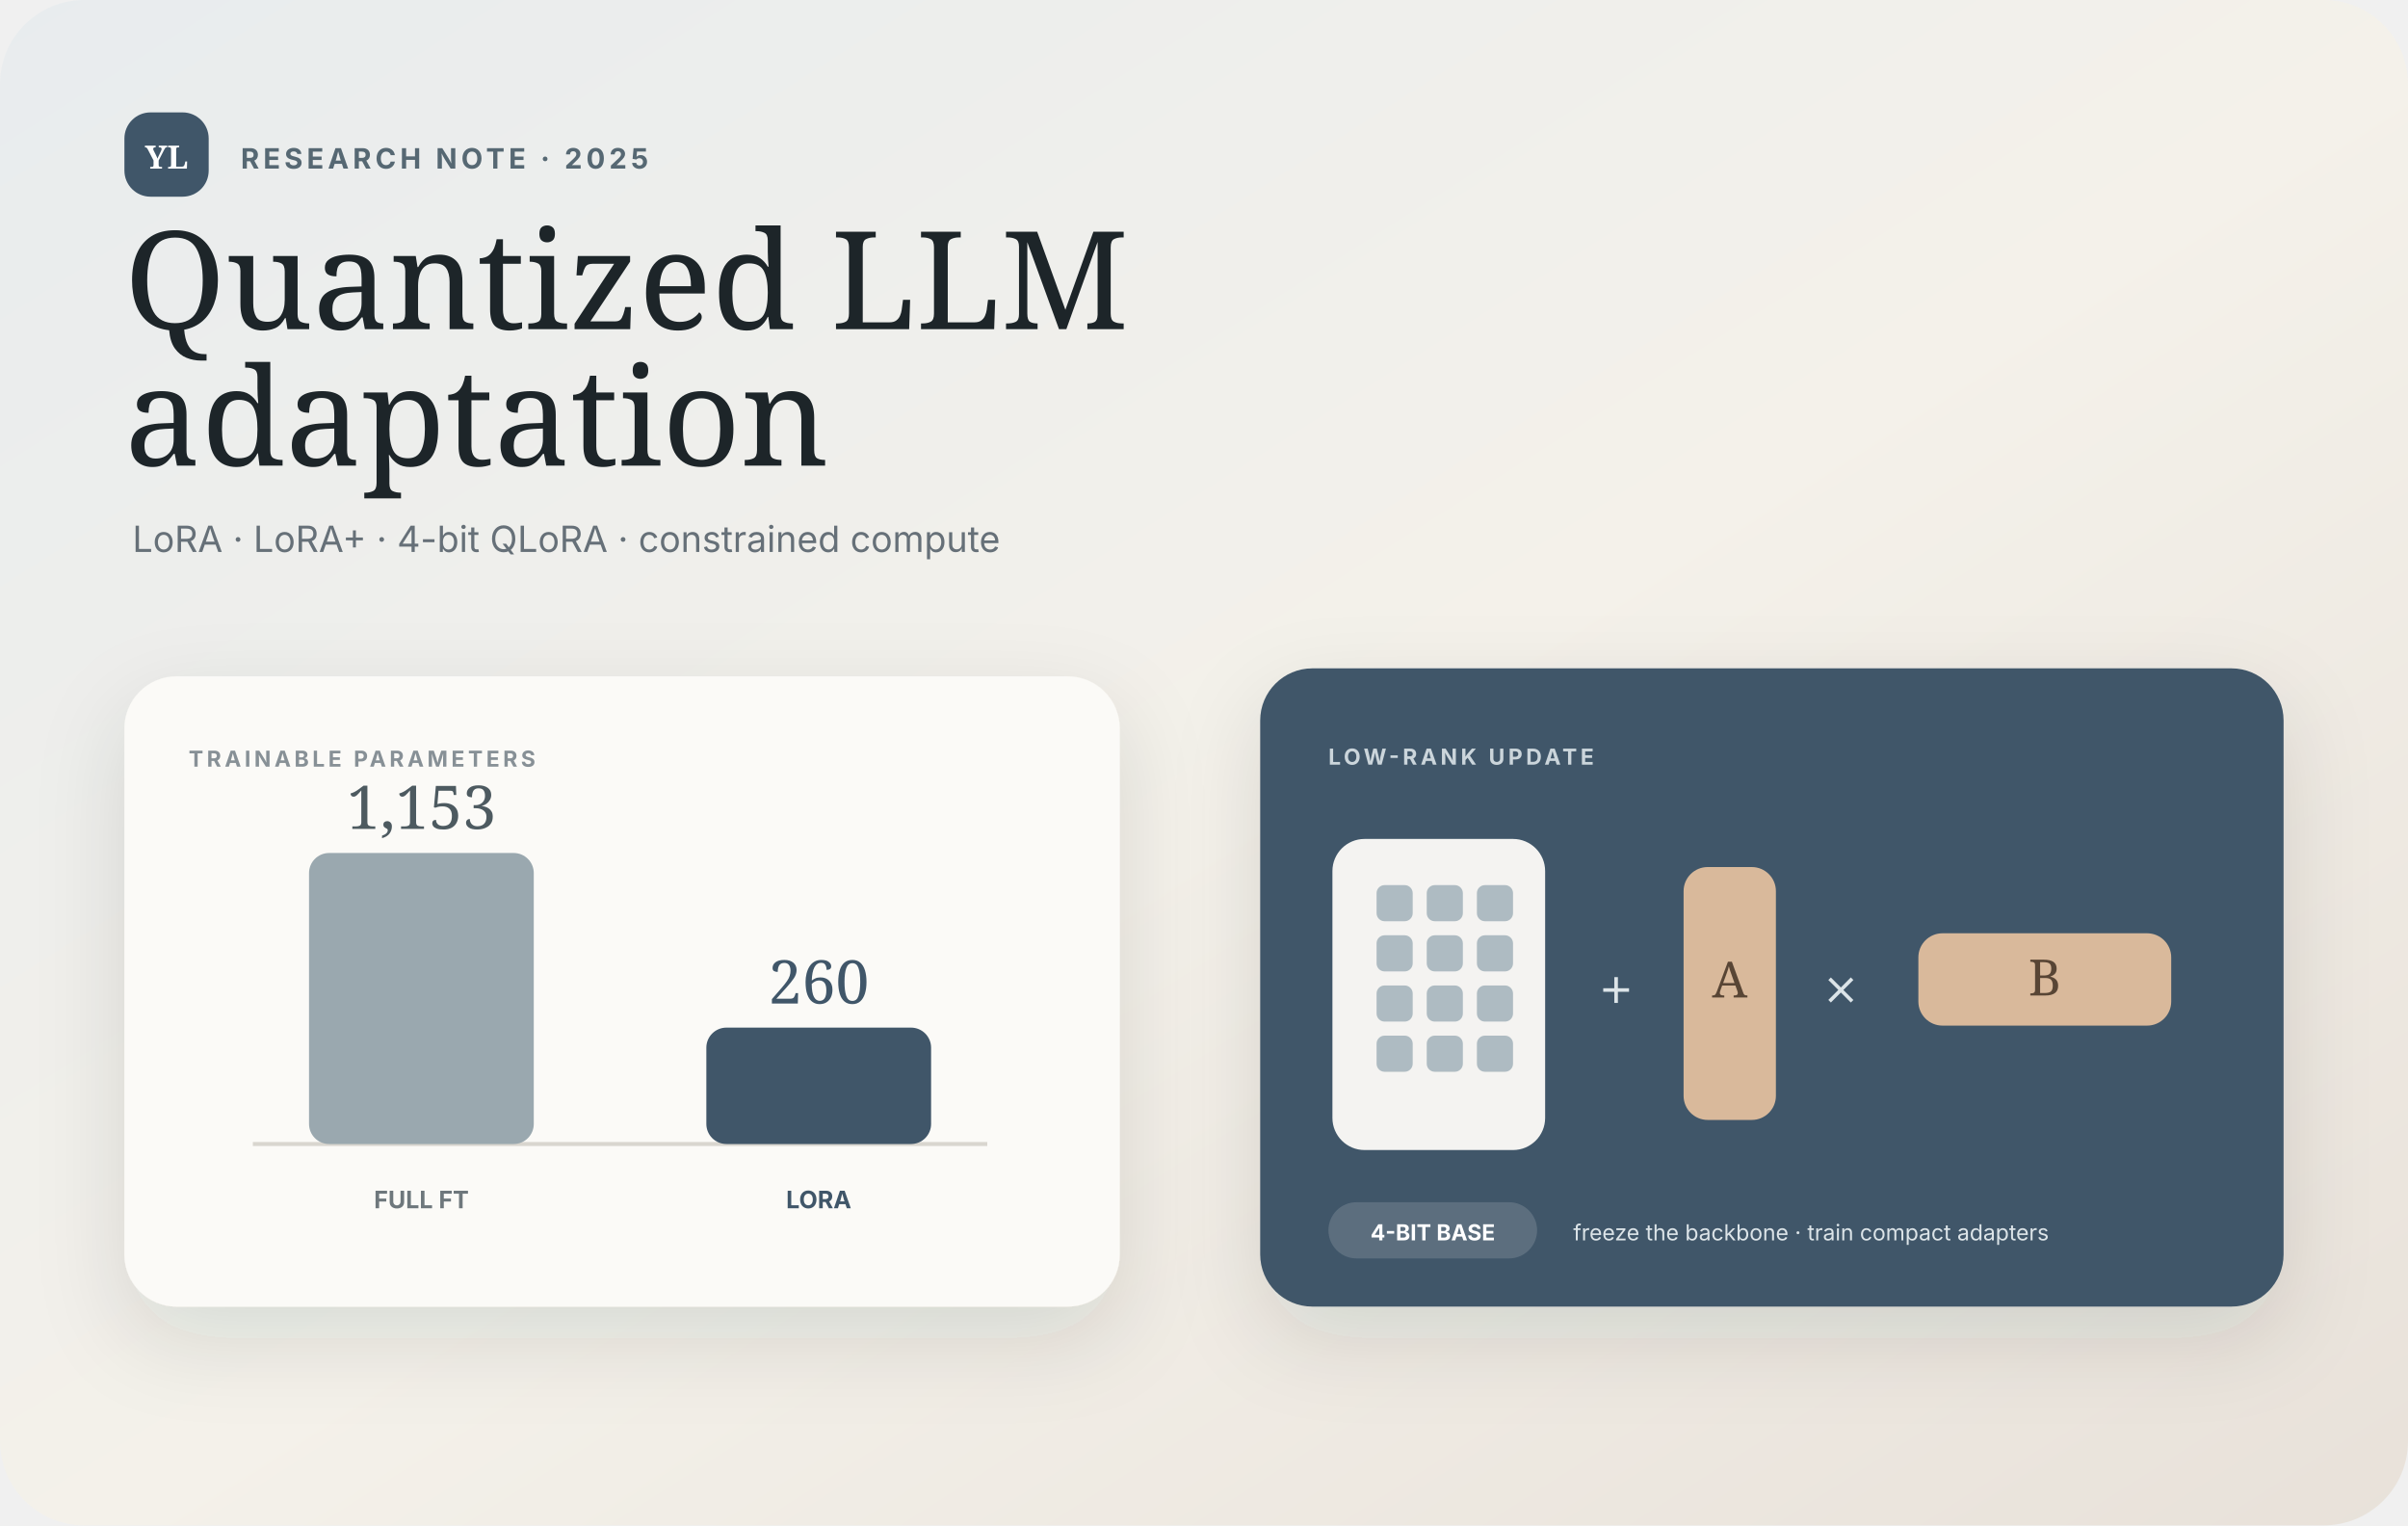
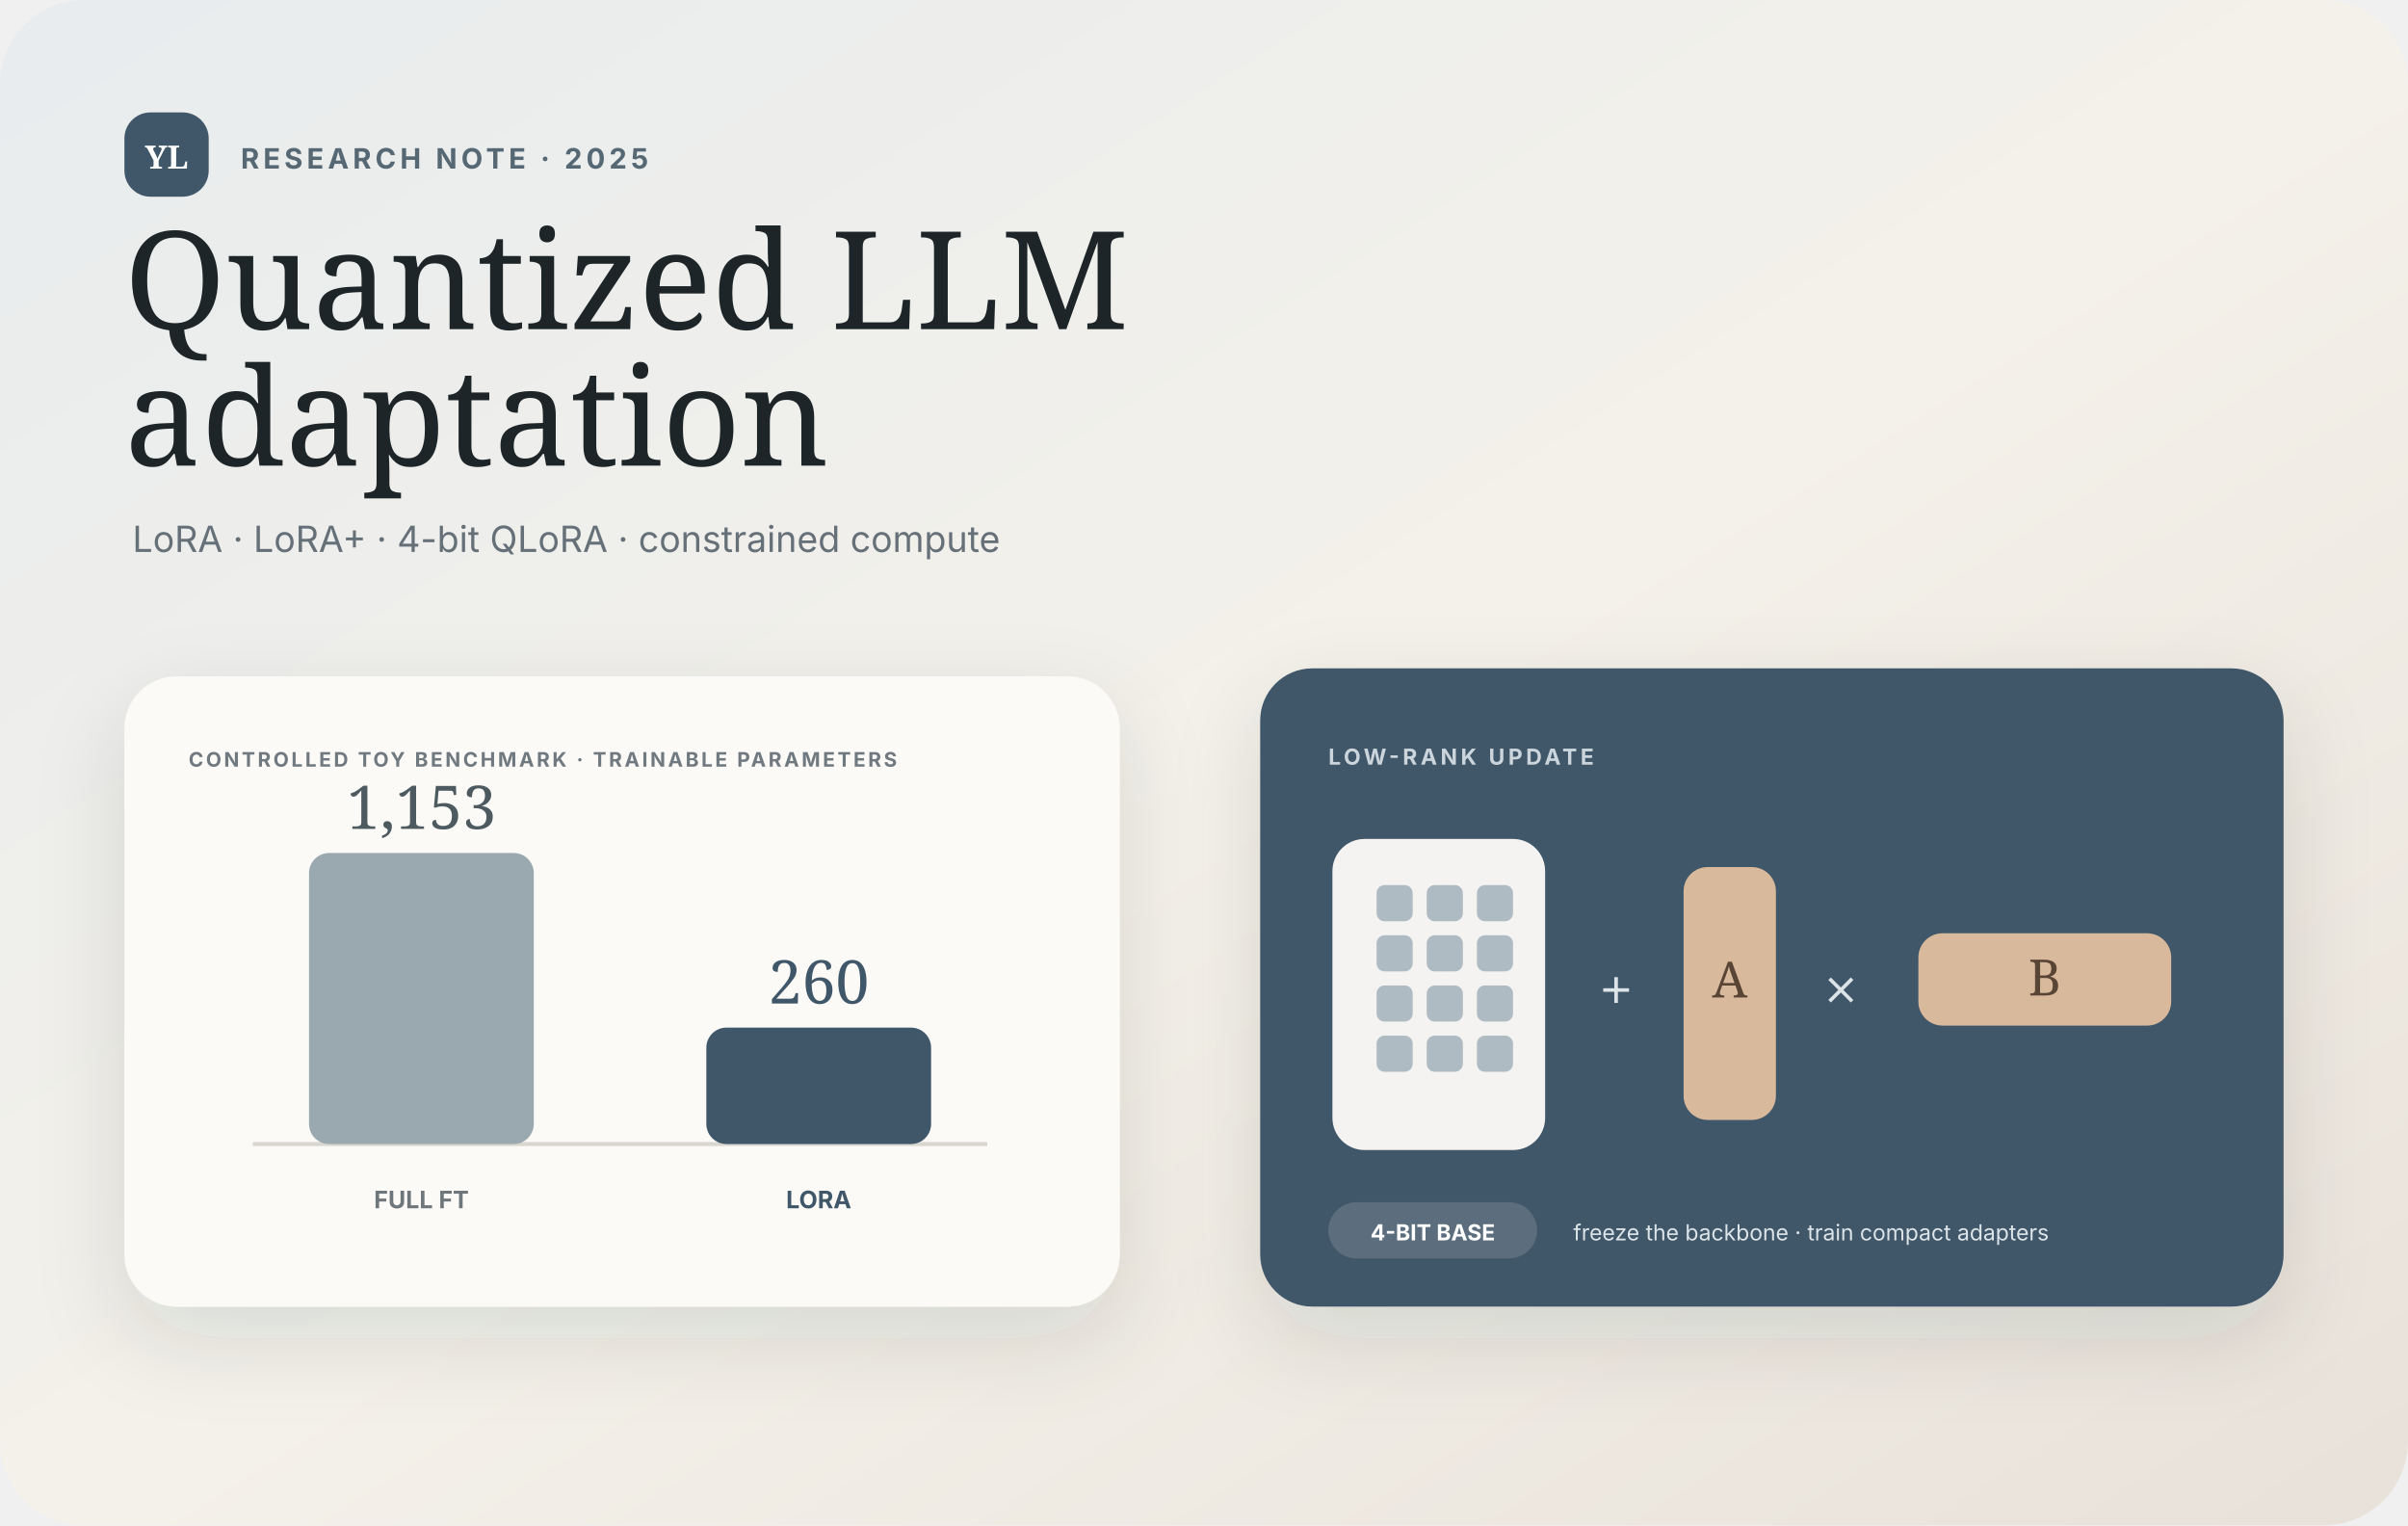
<svg xmlns="http://www.w3.org/2000/svg" viewBox="0 0 1200 760" role="img" aria-labelledby="title desc">
  <defs>
    <linearGradient id="bg" x1="0" y1="0" x2="1" y2="1">
      <stop stop-color="#e8ecee" />
      <stop offset=".52" stop-color="#f4f1ea" />
      <stop offset="1" stop-color="#e8e1d9" />
    </linearGradient>
    <filter id="shadow" x="-20%" y="-20%" width="140%" height="150%">
      <feDropShadow dx="0" dy="16" stdDeviation="22" flood-color="#26343d" flood-opacity=".12" />
    </filter>
  </defs>
  <rect width="1200" height="760" rx="42" fill="url(#bg)" />
  <g transform="translate(62 56)">
    <rect width="42" height="42" rx="13" fill="#405669" />
    <text x="21" y="28" text-anchor="middle" font-family="Georgia,serif" font-size="16" font-weight="700" fill="#fff">YL</text>
    <text x="58" y="28" font-family="Inter,Arial" font-size="14" font-weight="750" letter-spacing="2" fill="#566873">RESEARCH NOTE · 2025</text>
  </g>
  <text x="62" y="164" font-family="Georgia,serif" font-size="68" fill="#1d2529">Quantized LLM</text>
  <text x="62" y="232" font-family="Georgia,serif" font-size="68" fill="#1d2529">adaptation</text>
  <text x="66" y="275" font-family="Inter,Arial" font-size="18" fill="#667078">LoRA · LoRA+ · 4-bit QLoRA · constrained compute</text>
  <g filter="url(#shadow)">
    <rect x="62" y="337" width="496" height="314" rx="26" fill="#fbfaf7" />
-     <text x="94" y="382" font-family="Inter,Arial" font-size="11" font-weight="750" letter-spacing="1.7" fill="#879096">TRAINABLE PARAMETERS</text>
+     <text x="94" y="382" font-family="Inter,Arial" font-size="10" font-weight="750" letter-spacing="1.25" fill="#6f7980">CONTROLLED TOY BENCHMARK · TRAINABLE PARAMETERS</text>
    <line x1="126" y1="570" x2="492" y2="570" stroke="#d9d6cf" stroke-width="2" />
    <rect x="154" y="425" width="112" height="145" rx="10" fill="#9aa8af" />
    <rect x="352" y="512" width="112" height="58" rx="10" fill="#405669" />
    <text x="210" y="413" text-anchor="middle" font-family="Georgia,serif" font-size="30" fill="#4d5a61">1,153</text>
    <text x="408" y="500" text-anchor="middle" font-family="Georgia,serif" font-size="30" fill="#405669">260</text>
    <text x="210" y="602" text-anchor="middle" font-family="Inter,Arial" font-size="12" font-weight="700" fill="#6e777c">FULL FT</text>
    <text x="408" y="602" text-anchor="middle" font-family="Inter,Arial" font-size="12" font-weight="700" fill="#405669">LORA</text>
  </g>
  <g transform="translate(628 333)" filter="url(#shadow)">
    <rect width="510" height="318" rx="26" fill="#405669" />
    <text x="34" y="48" font-family="Inter,Arial" font-size="11" font-weight="750" letter-spacing="1.7" fill="#cbd5db">LOW-RANK UPDATE</text>
    <rect x="36" y="85" width="106" height="155" rx="16" fill="#fbfaf7" opacity=".96" />
    <g fill="#aebbc2">
      <rect x="58" y="108" width="18" height="18" rx="4" />
      <rect x="83" y="108" width="18" height="18" rx="4" />
      <rect x="108" y="108" width="18" height="18" rx="4" />
      <rect x="58" y="133" width="18" height="18" rx="4" />
      <rect x="83" y="133" width="18" height="18" rx="4" />
      <rect x="108" y="133" width="18" height="18" rx="4" />
      <rect x="58" y="158" width="18" height="18" rx="4" />
      <rect x="83" y="158" width="18" height="18" rx="4" />
      <rect x="108" y="158" width="18" height="18" rx="4" />
      <rect x="58" y="183" width="18" height="18" rx="4" />
      <rect x="83" y="183" width="18" height="18" rx="4" />
      <rect x="108" y="183" width="18" height="18" rx="4" />
    </g>
    <text x="169" y="171" font-family="Georgia,serif" font-size="30" fill="#dce4e8">+</text>
    <rect x="211" y="99" width="46" height="126" rx="12" fill="#d9b99b" />
    <text x="234" y="164" text-anchor="middle" font-family="Georgia,serif" font-size="25" fill="#594535">A</text>
    <text x="281" y="171" font-family="Georgia,serif" font-size="30" fill="#dce4e8">×</text>
    <rect x="328" y="132" width="126" height="46" rx="12" fill="#d9b99b" />
    <text x="391" y="163" text-anchor="middle" font-family="Georgia,serif" font-size="25" fill="#594535">B</text>
    <rect x="34" y="266" width="104" height="28" rx="14" fill="#fbfaf7" opacity=".15" />
    <text x="86" y="285" text-anchor="middle" font-family="Inter,Arial" font-size="11" font-weight="700" fill="#fff">4-BIT BASE</text>
    <text x="156" y="285" font-family="Inter,Arial" font-size="11" fill="#dce4e8">freeze the backbone · train compact adapters</text>
  </g>
</svg>
